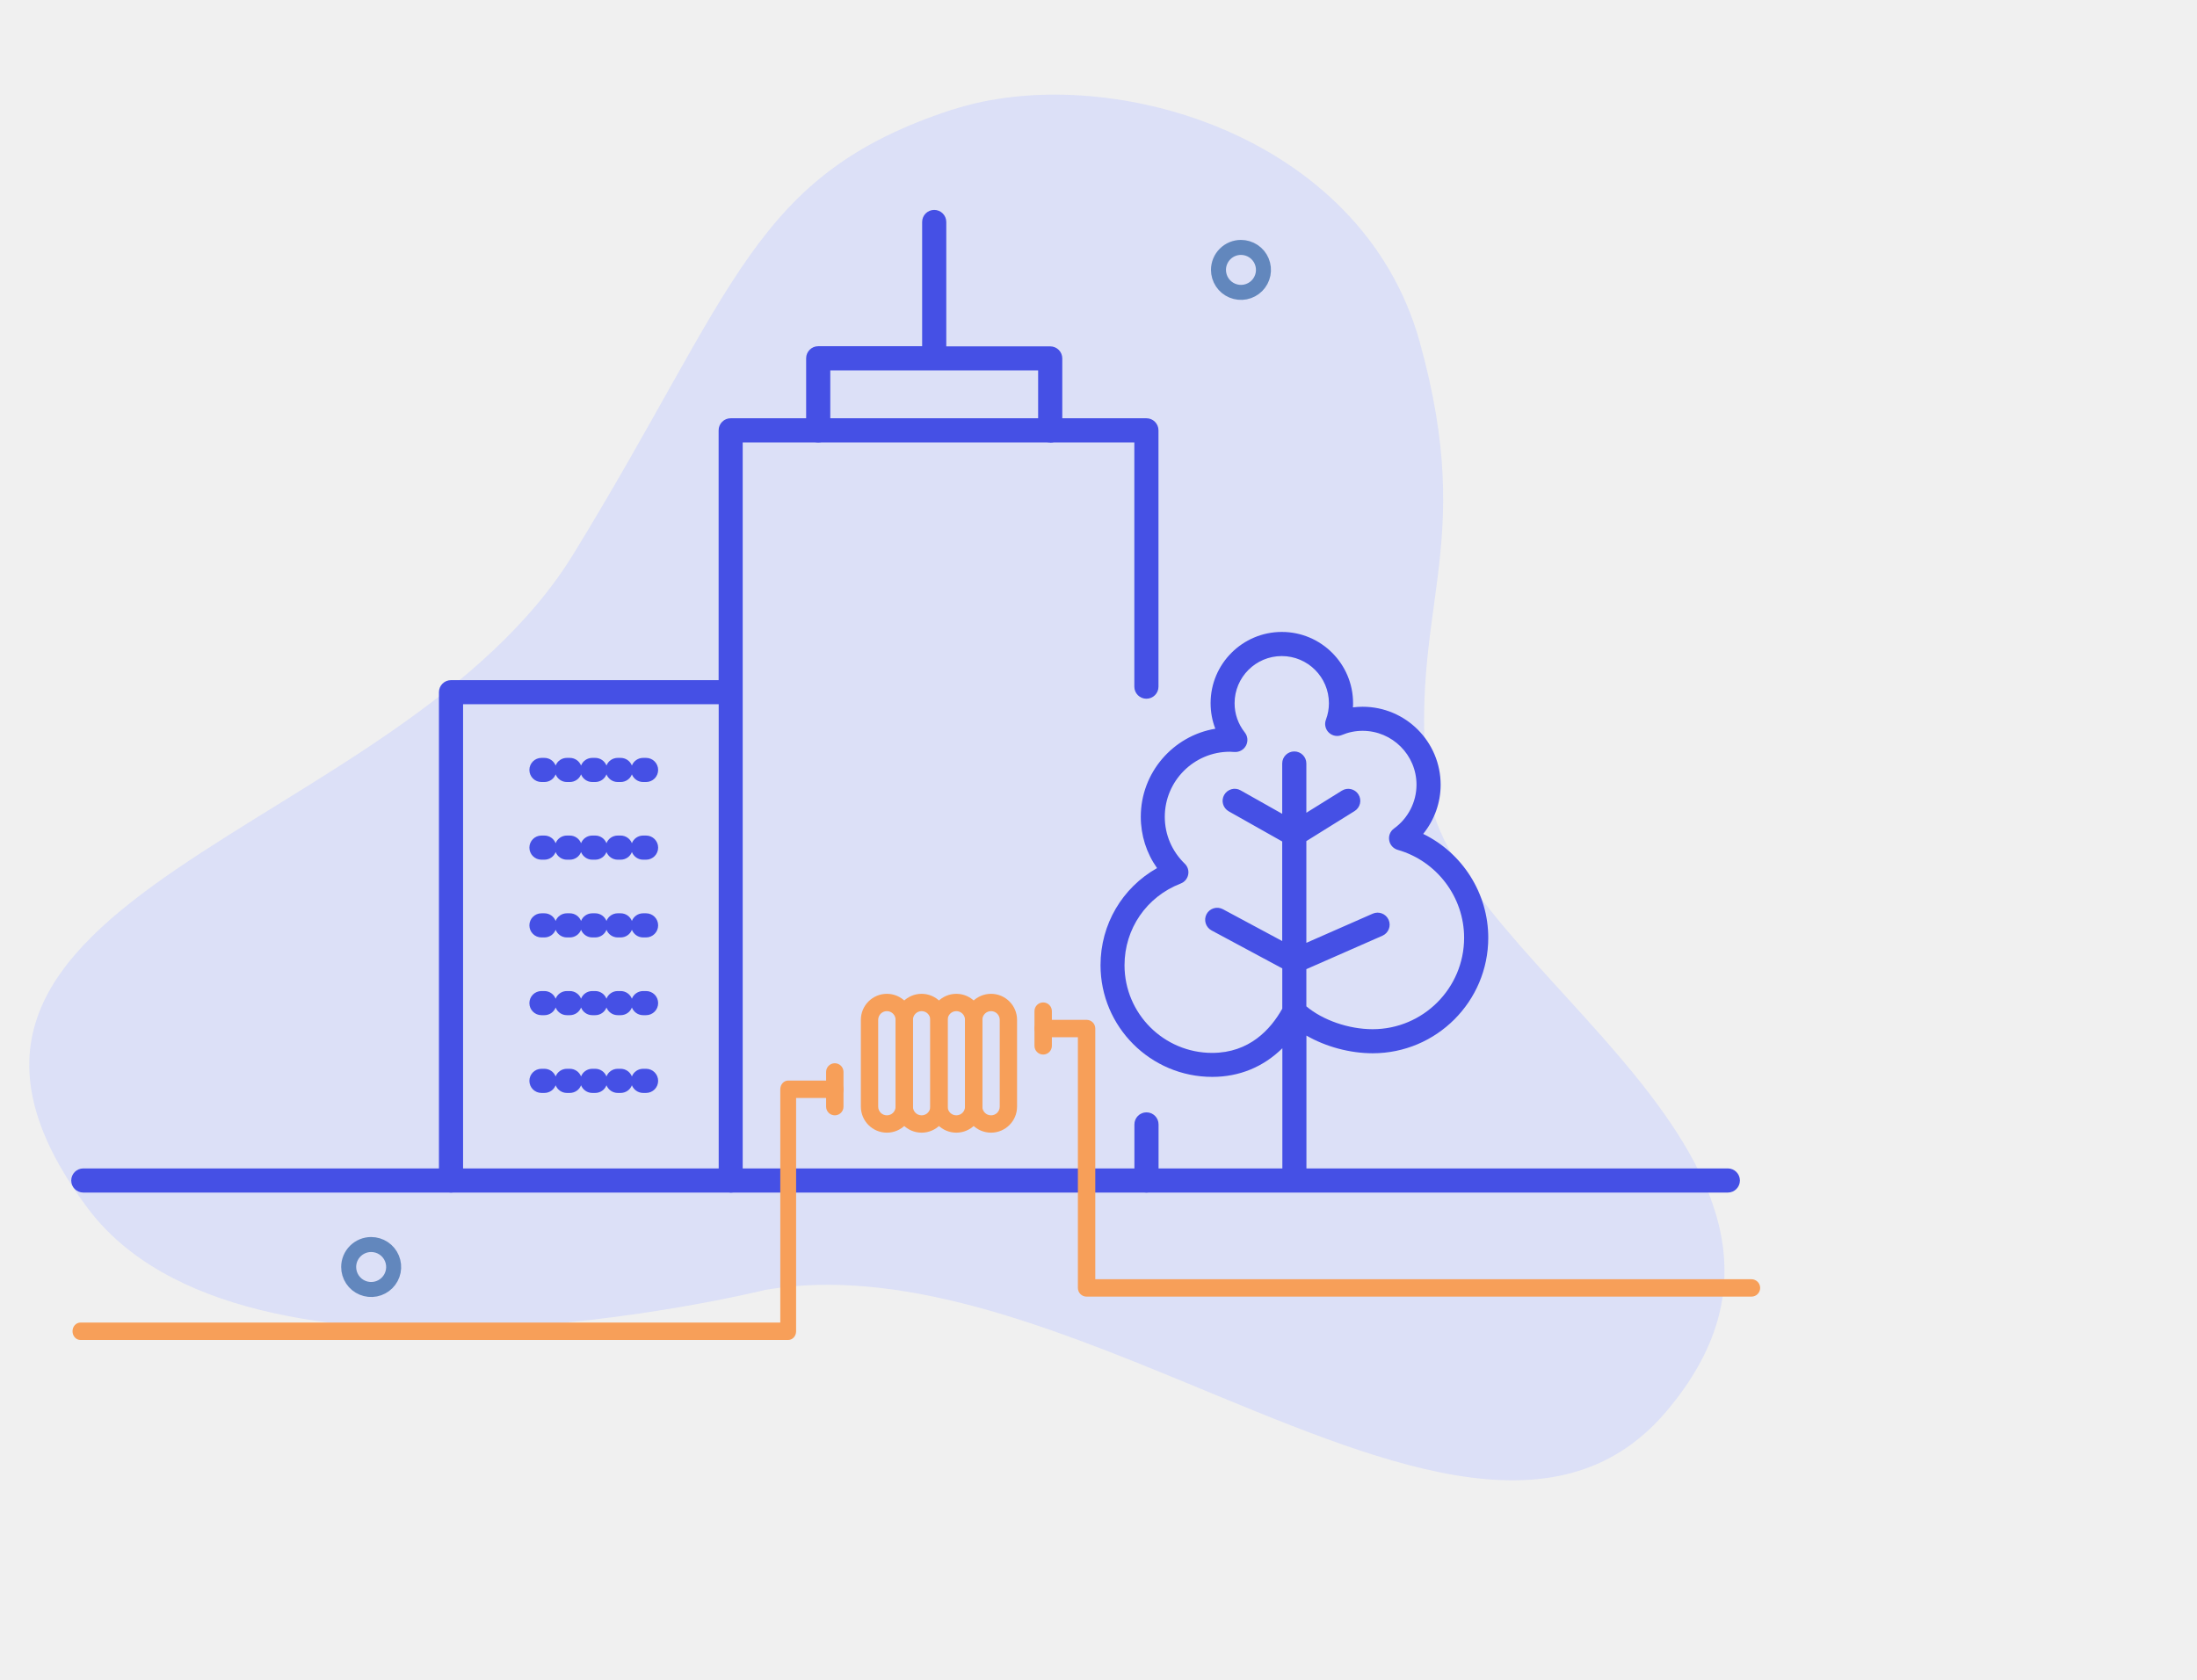
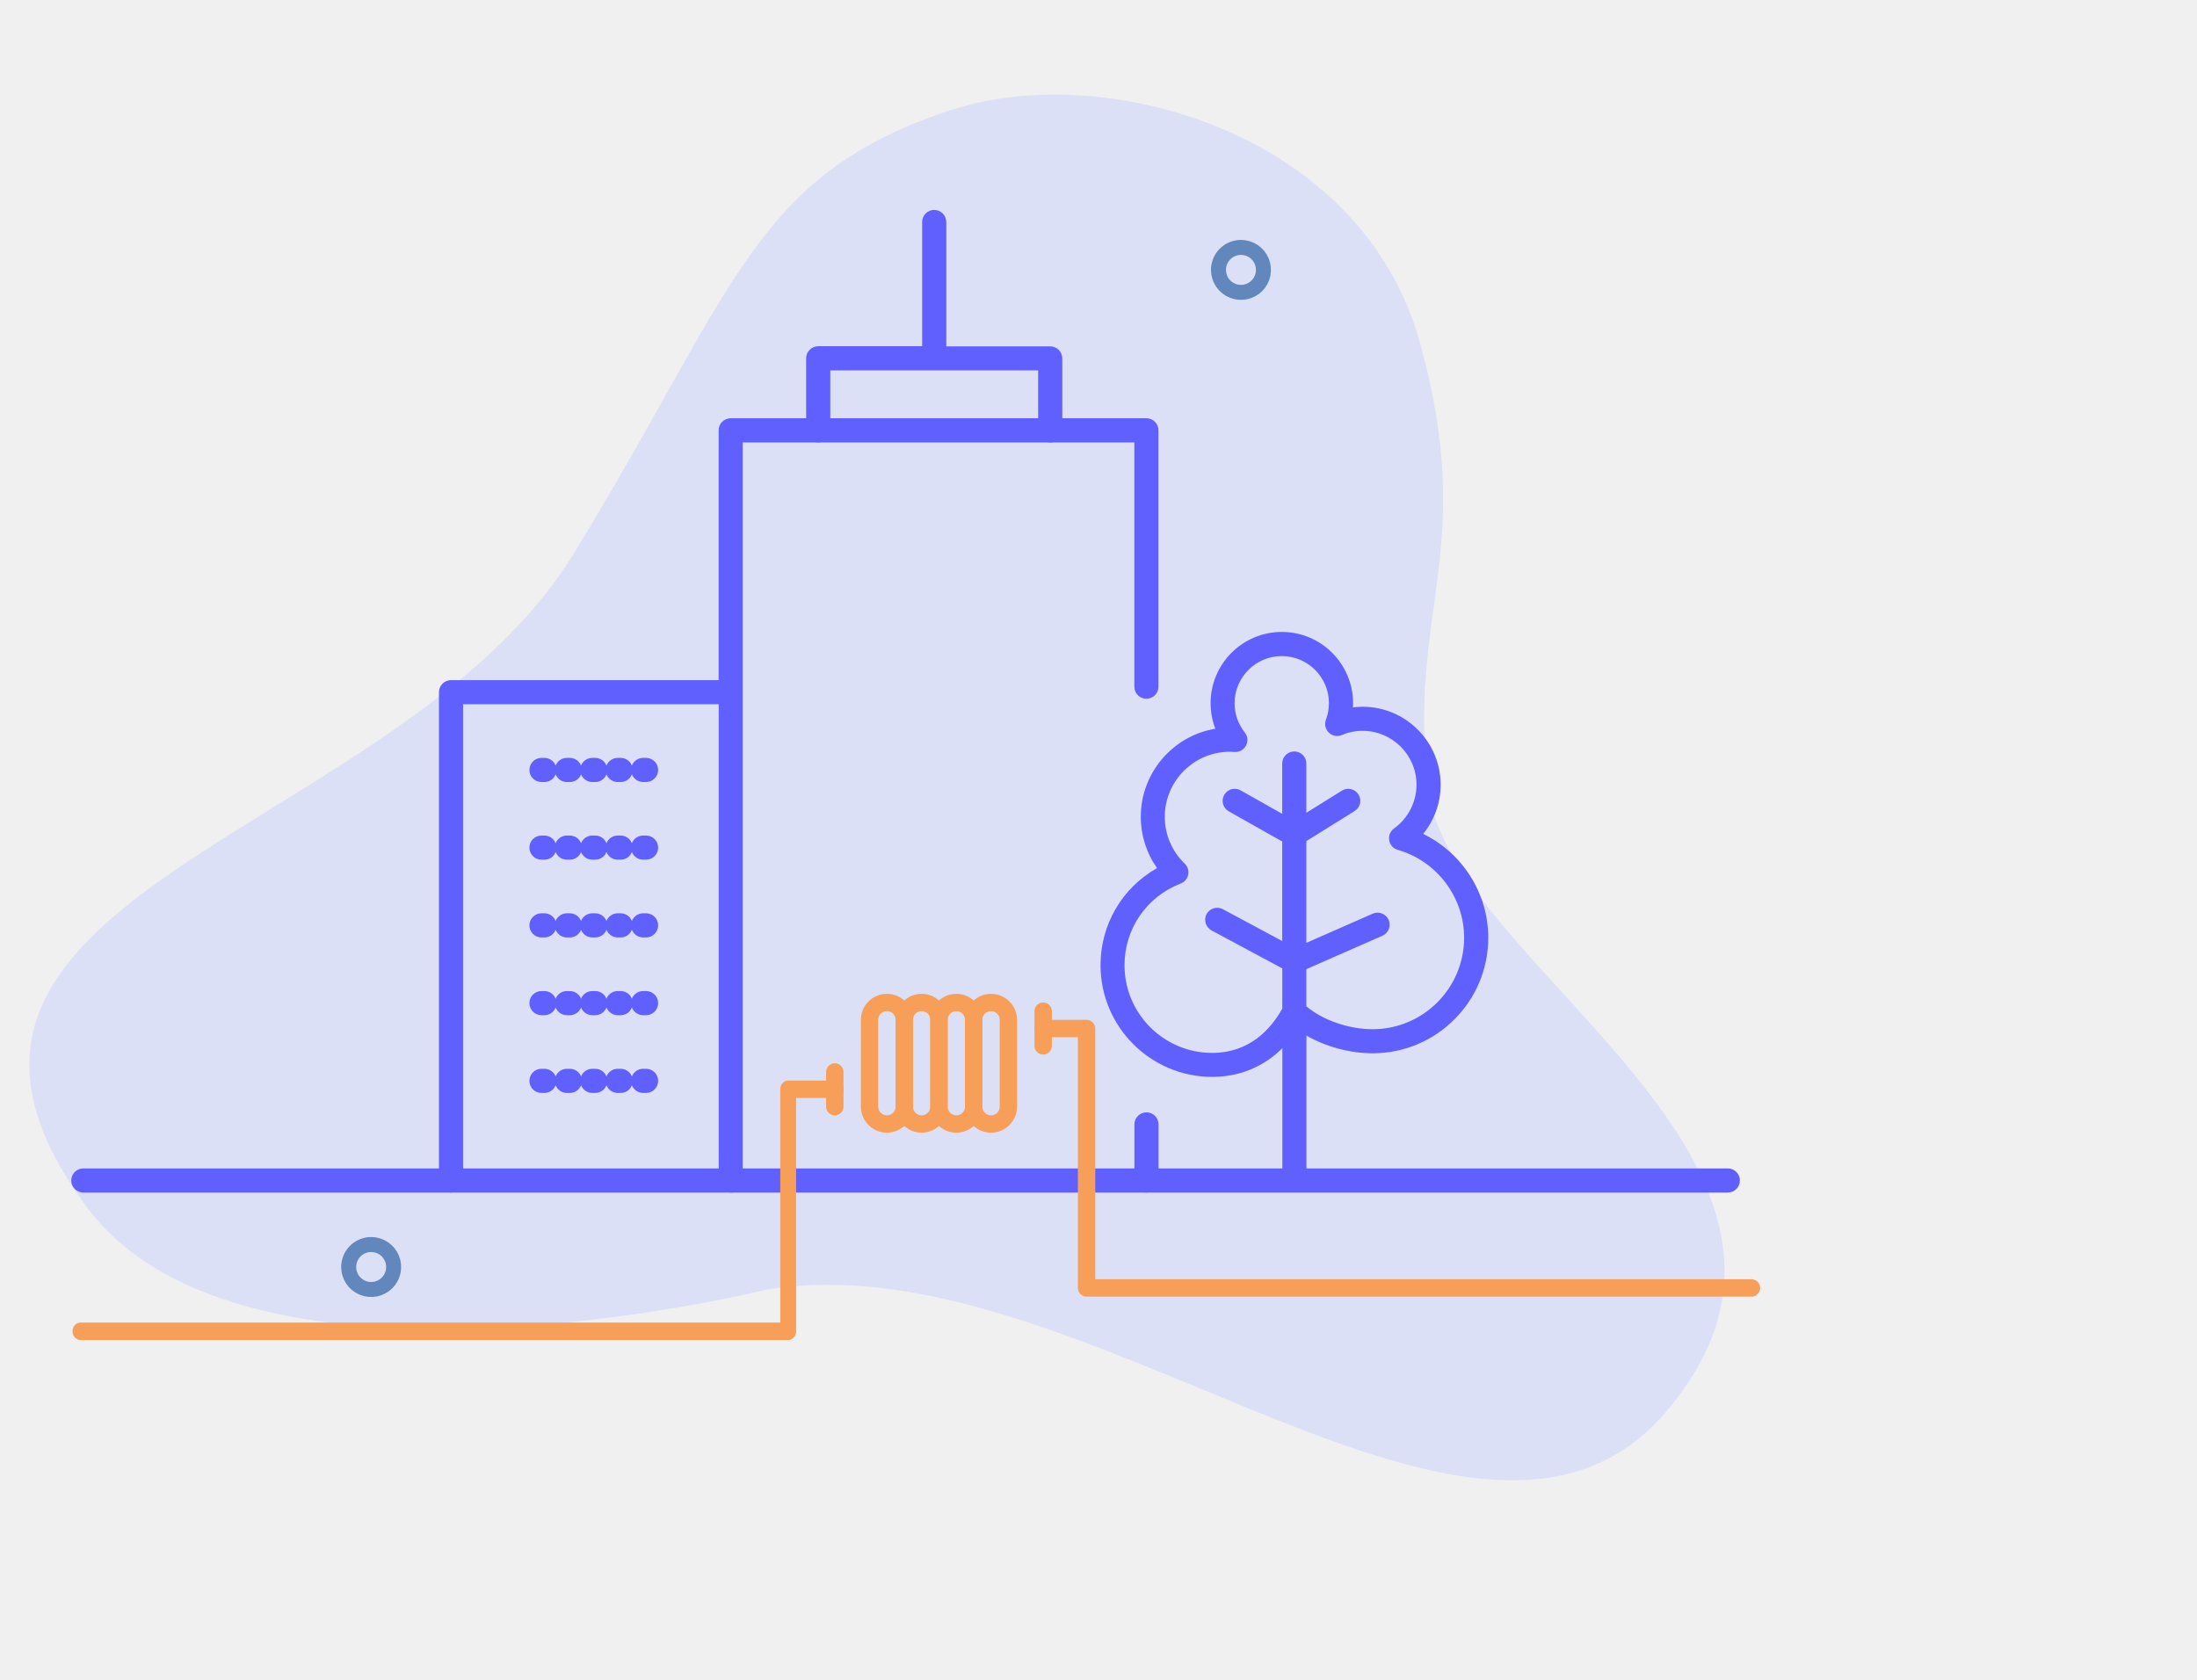
<svg xmlns="http://www.w3.org/2000/svg" width="293" height="224" viewBox="0 0 293 224" fill="none">
  <path d="M126.996 14.637C147.252 8.021 181.566 17.539 189.352 45.658C197.082 73.525 187.62 81.204 190.482 105.214C193.345 129.223 250.377 155.216 222.171 188.328C207.493 205.56 183.736 194.98 158.137 184.417C139.485 176.72 119.849 169.005 102.053 172.051C102.053 172.051 32.66 189.338 11.637 161.074C-19.778 118.841 53.172 111.991 76.528 73.814C98.261 38.322 100.376 23.325 126.996 14.619" fill="#C3CDFF" fill-opacity="0.45" />
  <g clip-path="url(#clip0_8932_22760)">
-     <path d="M152.899 159.07C152.009 159.07 151.289 158.35 151.289 157.46V149.98C151.289 149.09 152.009 148.37 152.899 148.37C153.789 148.37 154.509 149.09 154.509 149.98V157.46C154.509 158.35 153.789 159.07 152.899 159.07ZM97.459 159.07C96.569 159.07 95.849 158.35 95.849 157.46V93.93H61.759V157.46C61.759 158.35 61.039 159.07 60.149 159.07C59.259 159.07 58.539 158.35 58.539 157.46V92.33C58.539 91.44 59.259 90.72 60.149 90.72H95.839V57.4C95.839 56.51 96.559 55.79 97.449 55.79H152.889C153.779 55.79 154.499 56.51 154.499 57.4V91.59C154.499 92.48 153.779 93.2 152.889 93.2C151.999 93.2 151.279 92.48 151.279 91.59V59.01H99.049V157.47C99.049 158.36 98.329 159.08 97.439 159.08L97.459 159.07Z" fill="#4550E5" />
-     <path d="M86.162 104.31H85.772C85.092 104.31 84.512 103.89 84.272 103.29C84.042 103.89 83.452 104.31 82.772 104.31H82.382C81.702 104.31 81.122 103.89 80.882 103.29C80.652 103.89 80.062 104.31 79.382 104.31H78.992C78.312 104.31 77.732 103.89 77.492 103.29C77.262 103.89 76.672 104.31 75.992 104.31H75.602C74.922 104.31 74.342 103.89 74.102 103.29C73.872 103.89 73.282 104.31 72.602 104.31H72.212C71.322 104.31 70.602 103.59 70.602 102.7C70.602 101.81 71.322 101.09 72.212 101.09H72.602C73.282 101.09 73.862 101.51 74.102 102.11C74.332 101.51 74.922 101.09 75.602 101.09H75.992C76.672 101.09 77.252 101.51 77.492 102.11C77.722 101.51 78.312 101.09 78.992 101.09H79.382C80.062 101.09 80.642 101.51 80.882 102.11C81.112 101.51 81.702 101.09 82.382 101.09H82.772C83.452 101.09 84.032 101.51 84.272 102.11C84.502 101.51 85.092 101.09 85.772 101.09H86.162C87.052 101.09 87.772 101.81 87.772 102.7C87.772 103.59 87.052 104.31 86.162 104.31Z" fill="#4550E5" />
-     <path d="M86.162 114.67H85.772C85.092 114.67 84.512 114.25 84.272 113.65C84.042 114.25 83.452 114.67 82.772 114.67H82.382C81.702 114.67 81.122 114.25 80.882 113.65C80.652 114.25 80.062 114.67 79.382 114.67H78.992C78.312 114.67 77.732 114.25 77.492 113.65C77.262 114.25 76.672 114.67 75.992 114.67H75.602C74.922 114.67 74.342 114.25 74.102 113.65C73.872 114.25 73.282 114.67 72.602 114.67H72.212C71.322 114.67 70.602 113.95 70.602 113.06C70.602 112.17 71.322 111.45 72.212 111.45H72.602C73.282 111.45 73.862 111.87 74.102 112.47C74.332 111.87 74.922 111.45 75.602 111.45H75.992C76.672 111.45 77.252 111.87 77.492 112.47C77.722 111.87 78.312 111.45 78.992 111.45H79.382C80.062 111.45 80.642 111.87 80.882 112.47C81.112 111.87 81.702 111.45 82.382 111.45H82.772C83.452 111.45 84.032 111.87 84.272 112.47C84.502 111.87 85.092 111.45 85.772 111.45H86.162C87.052 111.45 87.772 112.17 87.772 113.06C87.772 113.95 87.052 114.67 86.162 114.67Z" fill="#4550E5" />
-     <path d="M86.162 125.04H85.772C85.092 125.04 84.512 124.62 84.272 124.02C84.042 124.62 83.452 125.04 82.772 125.04H82.382C81.702 125.04 81.122 124.62 80.882 124.02C80.652 124.62 80.062 125.04 79.382 125.04H78.992C78.312 125.04 77.732 124.62 77.492 124.02C77.262 124.62 76.672 125.04 75.992 125.04H75.602C74.922 125.04 74.342 124.62 74.102 124.02C73.872 124.62 73.282 125.04 72.602 125.04H72.212C71.322 125.04 70.602 124.32 70.602 123.43C70.602 122.54 71.322 121.82 72.212 121.82H72.602C73.282 121.82 73.862 122.24 74.102 122.84C74.332 122.24 74.922 121.82 75.602 121.82H75.992C76.672 121.82 77.252 122.24 77.492 122.84C77.722 122.24 78.312 121.82 78.992 121.82H79.382C80.062 121.82 80.642 122.24 80.882 122.84C81.112 122.24 81.702 121.82 82.382 121.82H82.772C83.452 121.82 84.032 122.24 84.272 122.84C84.502 122.24 85.092 121.82 85.772 121.82H86.162C87.052 121.82 87.772 122.54 87.772 123.43C87.772 124.32 87.052 125.04 86.162 125.04Z" fill="#4550E5" />
-     <path d="M86.162 135.41H85.772C85.092 135.41 84.512 134.99 84.272 134.39C84.042 134.99 83.452 135.41 82.772 135.41H82.382C81.702 135.41 81.122 134.99 80.882 134.39C80.652 134.99 80.062 135.41 79.382 135.41H78.992C78.312 135.41 77.732 134.99 77.492 134.39C77.262 134.99 76.672 135.41 75.992 135.41H75.602C74.922 135.41 74.342 134.99 74.102 134.39C73.872 134.99 73.282 135.41 72.602 135.41H72.212C71.322 135.41 70.602 134.69 70.602 133.8C70.602 132.91 71.322 132.19 72.212 132.19H72.602C73.282 132.19 73.862 132.61 74.102 133.21C74.332 132.61 74.922 132.19 75.602 132.19H75.992C76.672 132.19 77.252 132.61 77.492 133.21C77.722 132.61 78.312 132.19 78.992 132.19H79.382C80.062 132.19 80.642 132.61 80.882 133.21C81.112 132.61 81.702 132.19 82.382 132.19H82.772C83.452 132.19 84.032 132.61 84.272 133.21C84.502 132.61 85.092 132.19 85.772 132.19H86.162C87.052 132.19 87.772 132.91 87.772 133.8C87.772 134.69 87.052 135.41 86.162 135.41Z" fill="#4550E5" />
-     <path d="M86.162 145.78H85.772C85.092 145.78 84.512 145.36 84.272 144.76C84.042 145.36 83.452 145.78 82.772 145.78H82.382C81.702 145.78 81.122 145.36 80.882 144.76C80.652 145.36 80.062 145.78 79.382 145.78H78.992C78.312 145.78 77.732 145.36 77.492 144.76C77.262 145.36 76.672 145.78 75.992 145.78H75.602C74.922 145.78 74.342 145.36 74.102 144.76C73.872 145.36 73.282 145.78 72.602 145.78H72.212C71.322 145.78 70.602 145.06 70.602 144.17C70.602 143.28 71.322 142.56 72.212 142.56H72.602C73.282 142.56 73.862 142.98 74.102 143.58C74.332 142.98 74.922 142.56 75.602 142.56H75.992C76.672 142.56 77.252 142.98 77.492 143.58C77.722 142.98 78.312 142.56 78.992 142.56H79.382C80.062 142.56 80.642 142.98 80.882 143.58C81.112 142.98 81.702 142.56 82.382 142.56H82.772C83.452 142.56 84.032 142.98 84.272 143.58C84.502 142.98 85.092 142.56 85.772 142.56H86.162C87.052 142.56 87.772 143.28 87.772 144.17C87.772 145.06 87.052 145.78 86.162 145.78Z" fill="#4550E5" />
-     <path d="M230.43 159.07H11.11C10.22 159.07 9.5 158.35 9.5 157.46C9.5 156.57 10.22 155.85 11.11 155.85H171.02V139.82C168.49 142.31 165.29 143.64 161.67 143.64C153.45 143.64 146.77 136.96 146.77 128.74C146.77 123.29 149.67 118.41 154.31 115.79C152.9 113.8 152.14 111.43 152.14 108.94C152.14 103.05 156.45 98.14 162.08 97.2C161.66 96.12 161.45 94.97 161.45 93.79C161.45 88.55 165.71 84.29 170.95 84.29C176.19 84.29 180.45 88.55 180.45 93.79C180.45 93.98 180.45 94.16 180.43 94.35C180.86 94.3 181.29 94.27 181.73 94.27C187.47 94.27 192.13 98.94 192.13 104.68C192.13 107.08 191.29 109.39 189.8 111.23C195.02 113.77 198.48 119.14 198.48 125.08C198.48 133.58 191.57 140.49 183.07 140.49C180 140.49 176.8 139.61 174.23 138.13V155.85H230.43C231.32 155.85 232.04 156.57 232.04 157.46C232.04 158.35 231.32 159.07 230.43 159.07ZM164.02 100.27C159.23 100.27 155.34 104.17 155.34 108.95C155.34 111.32 156.29 113.54 158 115.2C158.4 115.58 158.57 116.14 158.46 116.67C158.35 117.21 157.98 117.65 157.46 117.85C152.91 119.61 149.97 123.88 149.97 128.75C149.97 135.2 155.21 140.44 161.66 140.44C166.61 140.44 169.46 137.31 171.01 134.54V129.17L161.57 124.1C160.79 123.68 160.5 122.71 160.91 121.93C161.33 121.15 162.3 120.86 163.08 121.27L171 125.52V112.24L163.87 108.22C163.1 107.78 162.82 106.81 163.26 106.03C163.7 105.26 164.68 104.98 165.45 105.42L171 108.55V101.84C171 100.95 171.72 100.23 172.61 100.23C173.5 100.23 174.22 100.95 174.22 101.84V108.41L178.96 105.46C179.71 104.99 180.7 105.22 181.17 105.97C181.64 106.72 181.41 107.71 180.66 108.18L174.22 112.19V125.76L183.07 121.87C183.88 121.51 184.83 121.88 185.19 122.69C185.55 123.5 185.18 124.45 184.37 124.81L174.22 129.27V134.23C176.4 136.07 179.86 137.28 183.06 137.28C189.79 137.28 195.26 131.81 195.26 125.08C195.26 119.66 191.62 114.85 186.41 113.36C185.82 113.19 185.37 112.7 185.27 112.09C185.16 111.48 185.41 110.87 185.91 110.51C187.79 109.16 188.91 106.97 188.91 104.67C188.91 100.7 185.68 97.48 181.72 97.48C180.76 97.48 179.83 97.67 178.95 98.04C178.36 98.29 177.68 98.16 177.22 97.72C176.76 97.28 176.6 96.6 176.83 96C177.1 95.28 177.23 94.54 177.23 93.8C177.23 90.33 174.41 87.51 170.94 87.51C167.47 87.51 164.65 90.33 164.65 93.8C164.65 95.23 165.12 96.57 166.01 97.7C166.41 98.2 166.47 98.89 166.17 99.45C165.87 100.01 165.27 100.35 164.63 100.3H164.57C164.39 100.28 164.2 100.27 164.02 100.27ZM140.06 59.01C139.17 59.01 138.45 58.29 138.45 57.4V49.4H110.73V57.4C110.73 58.29 110.01 59.01 109.12 59.01C108.23 59.01 107.51 58.29 107.51 57.4V47.79C107.51 46.9 108.23 46.18 109.12 46.18H122.98V29.61C122.98 28.72 123.7 28 124.59 28C125.48 28 126.2 28.72 126.2 29.61V46.2H140.06C140.95 46.2 141.67 46.92 141.67 47.81V57.42C141.67 58.31 140.95 59.03 140.06 59.03V59.01Z" fill="#4550E5" />
+     <path d="M152.899 159.07C152.009 159.07 151.289 158.35 151.289 157.46V149.98C151.289 149.09 152.009 148.37 152.899 148.37C153.789 148.37 154.509 149.09 154.509 149.98V157.46C154.509 158.35 153.789 159.07 152.899 159.07ZM97.459 159.07C96.569 159.07 95.849 158.35 95.849 157.46V93.93H61.759V157.46C61.759 158.35 61.039 159.07 60.149 159.07C59.259 159.07 58.539 158.35 58.539 157.46V92.33C58.539 91.44 59.259 90.72 60.149 90.72H95.839V57.4C95.839 56.51 96.559 55.79 97.449 55.79H152.889C153.779 55.79 154.499 56.51 154.499 57.4V91.59C154.499 92.48 153.779 93.2 152.889 93.2C151.999 93.2 151.279 92.48 151.279 91.59V59.01H99.049V157.47C99.049 158.36 98.329 159.08 97.439 159.08L97.459 159.07Z" fill="#6060ff" />
+     <path d="M86.162 104.31H85.772C85.092 104.31 84.512 103.89 84.272 103.29C84.042 103.89 83.452 104.31 82.772 104.31H82.382C81.702 104.31 81.122 103.89 80.882 103.29C80.652 103.89 80.062 104.31 79.382 104.31H78.992C78.312 104.31 77.732 103.89 77.492 103.29C77.262 103.89 76.672 104.31 75.992 104.31H75.602C74.922 104.31 74.342 103.89 74.102 103.29C73.872 103.89 73.282 104.31 72.602 104.31H72.212C71.322 104.31 70.602 103.59 70.602 102.7C70.602 101.81 71.322 101.09 72.212 101.09H72.602C73.282 101.09 73.862 101.51 74.102 102.11C74.332 101.51 74.922 101.09 75.602 101.09H75.992C76.672 101.09 77.252 101.51 77.492 102.11C77.722 101.51 78.312 101.09 78.992 101.09H79.382C80.062 101.09 80.642 101.51 80.882 102.11C81.112 101.51 81.702 101.09 82.382 101.09H82.772C83.452 101.09 84.032 101.51 84.272 102.11C84.502 101.51 85.092 101.09 85.772 101.09H86.162C87.052 101.09 87.772 101.81 87.772 102.7C87.772 103.59 87.052 104.31 86.162 104.31Z" fill="#6060ff" />
+     <path d="M86.162 114.67H85.772C85.092 114.67 84.512 114.25 84.272 113.65C84.042 114.25 83.452 114.67 82.772 114.67H82.382C81.702 114.67 81.122 114.25 80.882 113.65C80.652 114.25 80.062 114.67 79.382 114.67H78.992C78.312 114.67 77.732 114.25 77.492 113.65C77.262 114.25 76.672 114.67 75.992 114.67H75.602C74.922 114.67 74.342 114.25 74.102 113.65C73.872 114.25 73.282 114.67 72.602 114.67H72.212C71.322 114.67 70.602 113.95 70.602 113.06C70.602 112.17 71.322 111.45 72.212 111.45H72.602C73.282 111.45 73.862 111.87 74.102 112.47C74.332 111.87 74.922 111.45 75.602 111.45H75.992C76.672 111.45 77.252 111.87 77.492 112.47C77.722 111.87 78.312 111.45 78.992 111.45H79.382C80.062 111.45 80.642 111.87 80.882 112.47C81.112 111.87 81.702 111.45 82.382 111.45H82.772C83.452 111.45 84.032 111.87 84.272 112.47C84.502 111.87 85.092 111.45 85.772 111.45H86.162C87.052 111.45 87.772 112.17 87.772 113.06C87.772 113.95 87.052 114.67 86.162 114.67Z" fill="#6060ff" />
+     <path d="M86.162 125.04H85.772C85.092 125.04 84.512 124.62 84.272 124.02C84.042 124.62 83.452 125.04 82.772 125.04H82.382C81.702 125.04 81.122 124.62 80.882 124.02C80.652 124.62 80.062 125.04 79.382 125.04H78.992C78.312 125.04 77.732 124.62 77.492 124.02C77.262 124.62 76.672 125.04 75.992 125.04H75.602C74.922 125.04 74.342 124.62 74.102 124.02C73.872 124.62 73.282 125.04 72.602 125.04H72.212C71.322 125.04 70.602 124.32 70.602 123.43C70.602 122.54 71.322 121.82 72.212 121.82H72.602C73.282 121.82 73.862 122.24 74.102 122.84C74.332 122.24 74.922 121.82 75.602 121.82H75.992C76.672 121.82 77.252 122.24 77.492 122.84C77.722 122.24 78.312 121.82 78.992 121.82H79.382C80.062 121.82 80.642 122.24 80.882 122.84C81.112 122.24 81.702 121.82 82.382 121.82H82.772C83.452 121.82 84.032 122.24 84.272 122.84C84.502 122.24 85.092 121.82 85.772 121.82H86.162C87.052 121.82 87.772 122.54 87.772 123.43C87.772 124.32 87.052 125.04 86.162 125.04Z" fill="#6060ff" />
+     <path d="M86.162 135.41H85.772C85.092 135.41 84.512 134.99 84.272 134.39C84.042 134.99 83.452 135.41 82.772 135.41H82.382C81.702 135.41 81.122 134.99 80.882 134.39C80.652 134.99 80.062 135.41 79.382 135.41H78.992C78.312 135.41 77.732 134.99 77.492 134.39C77.262 134.99 76.672 135.41 75.992 135.41H75.602C74.922 135.41 74.342 134.99 74.102 134.39C73.872 134.99 73.282 135.41 72.602 135.41H72.212C71.322 135.41 70.602 134.69 70.602 133.8C70.602 132.91 71.322 132.19 72.212 132.19H72.602C73.282 132.19 73.862 132.61 74.102 133.21C74.332 132.61 74.922 132.19 75.602 132.19H75.992C76.672 132.19 77.252 132.61 77.492 133.21C77.722 132.61 78.312 132.19 78.992 132.19H79.382C80.062 132.19 80.642 132.61 80.882 133.21C81.112 132.61 81.702 132.19 82.382 132.19H82.772C83.452 132.19 84.032 132.61 84.272 133.21C84.502 132.61 85.092 132.19 85.772 132.19H86.162C87.052 132.19 87.772 132.91 87.772 133.8C87.772 134.69 87.052 135.41 86.162 135.41Z" fill="#6060ff" />
+     <path d="M86.162 145.78H85.772C85.092 145.78 84.512 145.36 84.272 144.76C84.042 145.36 83.452 145.78 82.772 145.78H82.382C81.702 145.78 81.122 145.36 80.882 144.76C80.652 145.36 80.062 145.78 79.382 145.78H78.992C78.312 145.78 77.732 145.36 77.492 144.76C77.262 145.36 76.672 145.78 75.992 145.78H75.602C74.922 145.78 74.342 145.36 74.102 144.76C73.872 145.36 73.282 145.78 72.602 145.78H72.212C71.322 145.78 70.602 145.06 70.602 144.17C70.602 143.28 71.322 142.56 72.212 142.56H72.602C73.282 142.56 73.862 142.98 74.102 143.58C74.332 142.98 74.922 142.56 75.602 142.56H75.992C76.672 142.56 77.252 142.98 77.492 143.58C77.722 142.98 78.312 142.56 78.992 142.56H79.382C80.062 142.56 80.642 142.98 80.882 143.58C81.112 142.98 81.702 142.56 82.382 142.56H82.772C83.452 142.56 84.032 142.98 84.272 143.58C84.502 142.98 85.092 142.56 85.772 142.56H86.162C87.052 142.56 87.772 143.28 87.772 144.17C87.772 145.06 87.052 145.78 86.162 145.78Z" fill="#6060ff" />
+     <path d="M230.43 159.07H11.11C10.22 159.07 9.5 158.35 9.5 157.46C9.5 156.57 10.22 155.85 11.11 155.85H171.02V139.82C168.49 142.31 165.29 143.64 161.67 143.64C153.45 143.64 146.77 136.96 146.77 128.74C146.77 123.29 149.67 118.41 154.31 115.79C152.9 113.8 152.14 111.43 152.14 108.94C152.14 103.05 156.45 98.14 162.08 97.2C161.66 96.12 161.45 94.97 161.45 93.79C161.45 88.55 165.71 84.29 170.95 84.29C176.19 84.29 180.45 88.55 180.45 93.79C180.45 93.98 180.45 94.16 180.43 94.35C180.86 94.3 181.29 94.27 181.73 94.27C187.47 94.27 192.13 98.94 192.13 104.68C192.13 107.08 191.29 109.39 189.8 111.23C195.02 113.77 198.48 119.14 198.48 125.08C198.48 133.58 191.57 140.49 183.07 140.49C180 140.49 176.8 139.61 174.23 138.13V155.85H230.43C231.32 155.85 232.04 156.57 232.04 157.46C232.04 158.35 231.32 159.07 230.43 159.07ZM164.02 100.27C159.23 100.27 155.34 104.17 155.34 108.95C155.34 111.32 156.29 113.54 158 115.2C158.4 115.58 158.57 116.14 158.46 116.67C158.35 117.21 157.98 117.65 157.46 117.85C152.91 119.61 149.97 123.88 149.97 128.75C149.97 135.2 155.21 140.44 161.66 140.44C166.61 140.44 169.46 137.31 171.01 134.54V129.17L161.57 124.1C160.79 123.68 160.5 122.71 160.91 121.93C161.33 121.15 162.3 120.86 163.08 121.27L171 125.52V112.24L163.87 108.22C163.1 107.78 162.82 106.81 163.26 106.03C163.7 105.26 164.68 104.98 165.45 105.42L171 108.55V101.84C171 100.95 171.72 100.23 172.61 100.23C173.5 100.23 174.22 100.95 174.22 101.84V108.41L178.96 105.46C179.71 104.99 180.7 105.22 181.17 105.97C181.64 106.72 181.41 107.71 180.66 108.18L174.22 112.19V125.76L183.07 121.87C183.88 121.51 184.83 121.88 185.19 122.69C185.55 123.5 185.18 124.45 184.37 124.81L174.22 129.27V134.23C176.4 136.07 179.86 137.28 183.06 137.28C189.79 137.28 195.26 131.81 195.26 125.08C195.26 119.66 191.62 114.85 186.41 113.36C185.82 113.19 185.37 112.7 185.27 112.09C185.16 111.48 185.41 110.87 185.91 110.51C187.79 109.16 188.91 106.97 188.91 104.67C188.91 100.7 185.68 97.48 181.72 97.48C180.76 97.48 179.83 97.67 178.95 98.04C178.36 98.29 177.68 98.16 177.22 97.72C176.76 97.28 176.6 96.6 176.83 96C177.1 95.28 177.23 94.54 177.23 93.8C177.23 90.33 174.41 87.51 170.94 87.51C167.47 87.51 164.65 90.33 164.65 93.8C164.65 95.23 165.12 96.57 166.01 97.7C166.41 98.2 166.47 98.89 166.17 99.45C165.87 100.01 165.27 100.35 164.63 100.3H164.57C164.39 100.28 164.2 100.27 164.02 100.27ZM140.06 59.01C139.17 59.01 138.45 58.29 138.45 57.4V49.4H110.73V57.4C110.73 58.29 110.01 59.01 109.12 59.01C108.23 59.01 107.51 58.29 107.51 57.4V47.79C107.51 46.9 108.23 46.18 109.12 46.18H122.98V29.61C122.98 28.72 123.7 28 124.59 28C125.48 28 126.2 28.72 126.2 29.61V46.2H140.06C140.95 46.2 141.67 46.92 141.67 47.81V57.42C141.67 58.31 140.95 59.03 140.06 59.03V59.01Z" fill="#6060ff" />
    <path d="M118.279 134.87C117.639 134.87 117.119 135.39 117.119 136.03V147.61C117.119 148.25 117.639 148.77 118.279 148.77C118.919 148.77 119.439 148.25 119.439 147.61V136.03C119.439 135.39 118.919 134.87 118.279 134.87ZM118.279 151.08C116.359 151.08 114.809 149.52 114.809 147.61V136.03C114.809 134.11 116.369 132.56 118.279 132.56C120.189 132.56 121.749 134.12 121.749 136.03V147.61C121.749 149.53 120.189 151.08 118.279 151.08Z" fill="#F79F59" />
    <path d="M122.911 134.87C122.271 134.87 121.751 135.39 121.751 136.03V147.61C121.751 148.25 122.271 148.77 122.911 148.77C123.551 148.77 124.071 148.25 124.071 147.61V136.03C124.071 135.39 123.551 134.87 122.911 134.87ZM122.911 151.08C120.991 151.08 119.441 149.52 119.441 147.61V136.03C119.441 134.11 121.001 132.56 122.911 132.56C124.821 132.56 126.381 134.12 126.381 136.03V147.61C126.381 149.53 124.821 151.08 122.911 151.08Z" fill="#F79F59" />
    <path d="M127.54 134.87C126.9 134.87 126.38 135.39 126.38 136.03V147.61C126.38 148.25 126.9 148.77 127.54 148.77C128.18 148.77 128.7 148.25 128.7 147.61V136.03C128.7 135.39 128.18 134.87 127.54 134.87ZM127.54 151.08C125.62 151.08 124.07 149.52 124.07 147.61V136.03C124.07 134.11 125.63 132.56 127.54 132.56C129.45 132.56 131.01 134.12 131.01 136.03V147.61C131.01 149.53 129.45 151.08 127.54 151.08Z" fill="#F79F59" />
    <path d="M132.169 134.87C131.529 134.87 131.009 135.39 131.009 136.03V147.61C131.009 148.25 131.529 148.77 132.169 148.77C132.809 148.77 133.329 148.25 133.329 147.61V136.03C133.329 135.39 132.809 134.87 132.169 134.87ZM132.169 151.08C130.249 151.08 128.699 149.52 128.699 147.61V136.03C128.699 134.11 130.259 132.56 132.169 132.56C134.079 132.56 135.639 134.12 135.639 136.03V147.61C135.639 149.53 134.079 151.08 132.169 151.08Z" fill="#F79F59" />
    <path d="M111.332 148.77C110.692 148.77 110.172 148.25 110.172 147.61V142.98C110.172 142.34 110.692 141.82 111.332 141.82C111.972 141.82 112.492 142.34 112.492 142.98V147.61C112.492 148.25 111.972 148.77 111.332 148.77Z" fill="#F79F59" />
    <path d="M105.112 178.73H10.722C10.142 178.73 9.672 178.21 9.672 177.57C9.672 176.93 10.142 176.41 10.722 176.41H104.062V145.29C104.062 144.65 104.532 144.13 105.112 144.13H111.442C112.022 144.13 112.492 144.65 112.492 145.29C112.492 145.93 112.022 146.45 111.442 146.45H106.172V177.57C106.172 178.21 105.702 178.73 105.122 178.73" fill="#F79F59" />
    <path d="M139.121 140.66C138.481 140.66 137.961 140.14 137.961 139.5V134.87C137.961 134.23 138.481 133.71 139.121 133.71C139.761 133.71 140.281 134.23 140.281 134.87V139.5C140.281 140.14 139.761 140.66 139.121 140.66Z" fill="#F79F59" />
    <path d="M233.571 172.95H144.911C144.271 172.95 143.751 172.43 143.751 171.79V138.35H139.121C138.481 138.35 137.961 137.83 137.961 137.19C137.961 136.55 138.481 136.03 139.121 136.03H144.911C145.551 136.03 146.071 136.55 146.071 137.19V170.63H233.581C234.221 170.63 234.741 171.15 234.741 171.79C234.741 172.43 234.221 172.95 233.581 172.95" fill="#F79F59" />
  </g>
  <path d="M46.5 168.994C46.499 169.588 46.674 170.169 47.003 170.663C47.332 171.157 47.801 171.543 48.349 171.77C48.898 171.998 49.501 172.058 50.084 171.943C50.666 171.827 51.201 171.541 51.621 171.121C52.041 170.701 52.327 170.166 52.443 169.584C52.558 169.001 52.498 168.398 52.27 167.849C52.043 167.301 51.657 166.832 51.163 166.503C50.669 166.174 50.088 165.999 49.494 166C48.7 166.002 47.94 166.318 47.379 166.879C46.818 167.44 46.502 168.2 46.5 168.994Z" stroke="#6287BD" stroke-width="2" stroke-linecap="round" stroke-linejoin="round" />
  <path d="M162.5 35.994C162.499 36.588 162.674 37.169 163.003 37.663C163.332 38.157 163.801 38.543 164.349 38.77C164.898 38.998 165.501 39.058 166.084 38.943C166.666 38.827 167.201 38.541 167.621 38.121C168.041 37.701 168.327 37.166 168.443 36.584C168.558 36.001 168.498 35.398 168.27 34.849C168.043 34.301 167.657 33.832 167.163 33.503C166.669 33.174 166.088 32.999 165.494 33C164.7 33.002 163.94 33.318 163.379 33.879C162.818 34.44 162.502 35.2 162.5 35.994Z" stroke="#6287BD" stroke-width="2" stroke-linecap="round" stroke-linejoin="round" />
  <defs>
    <clipPath id="clip0_8932_22760">
      <rect width="225.23" height="150.73" fill="white" transform="translate(9.5 28)" />
    </clipPath>
  </defs>
</svg>
